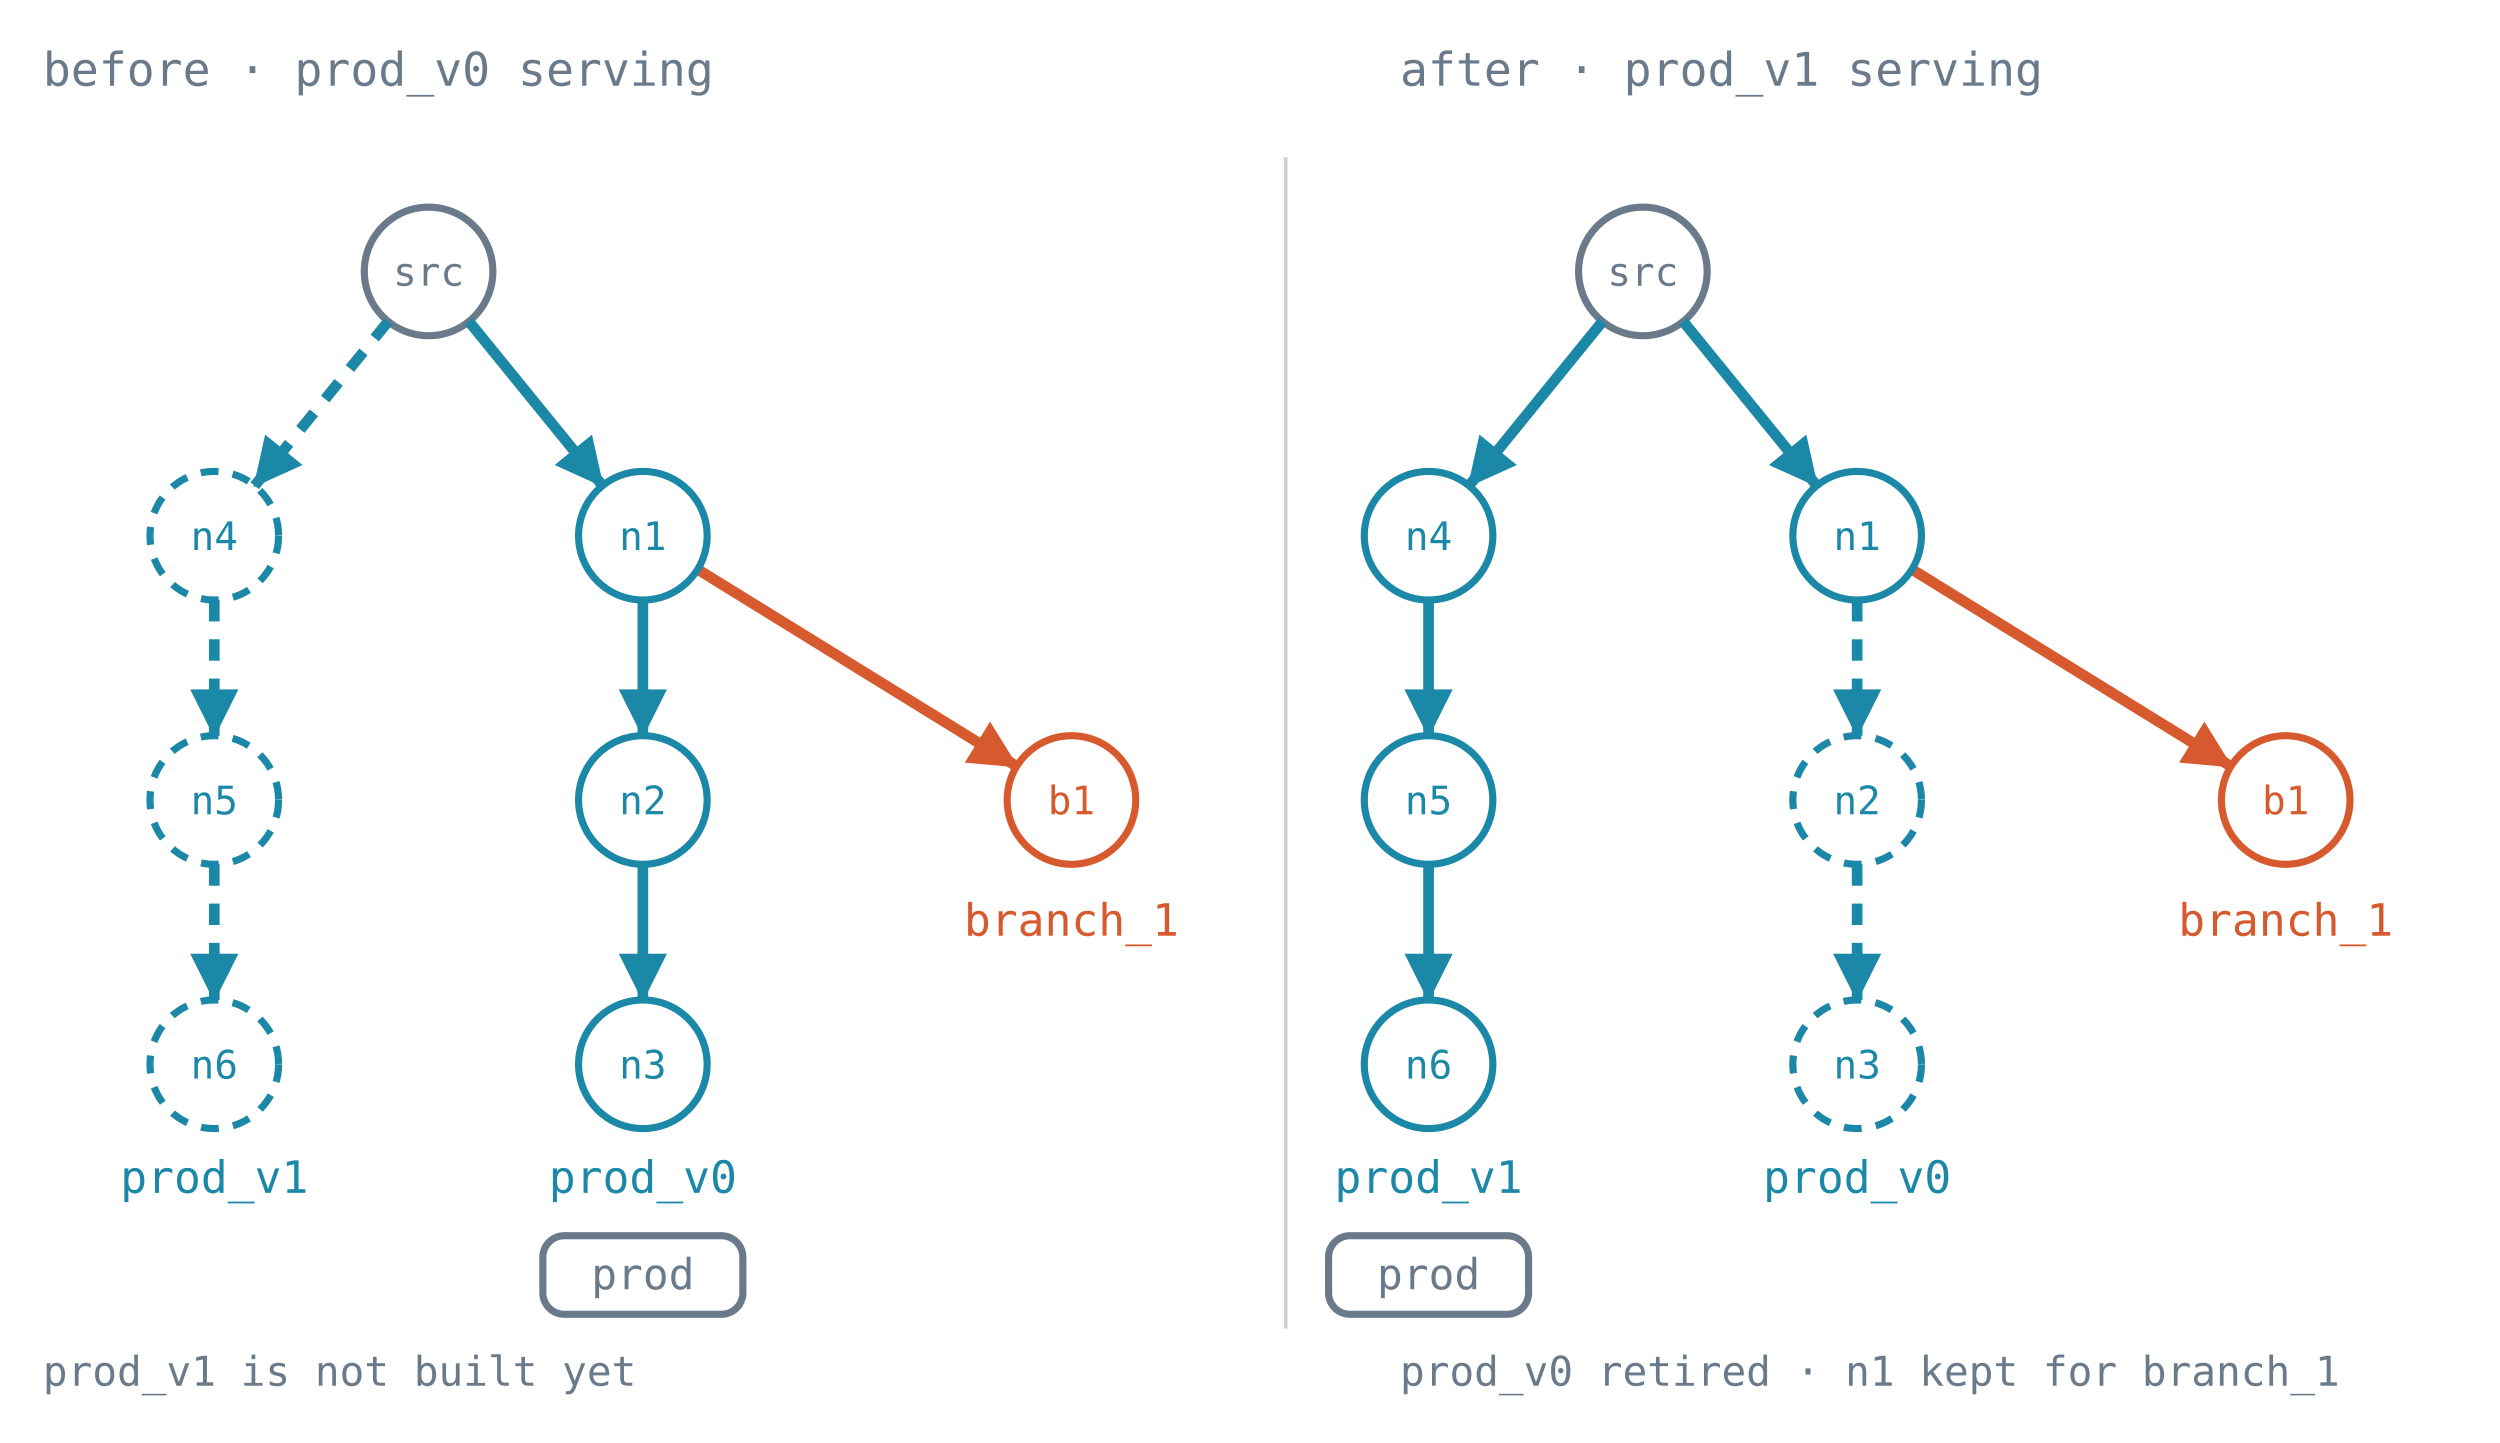
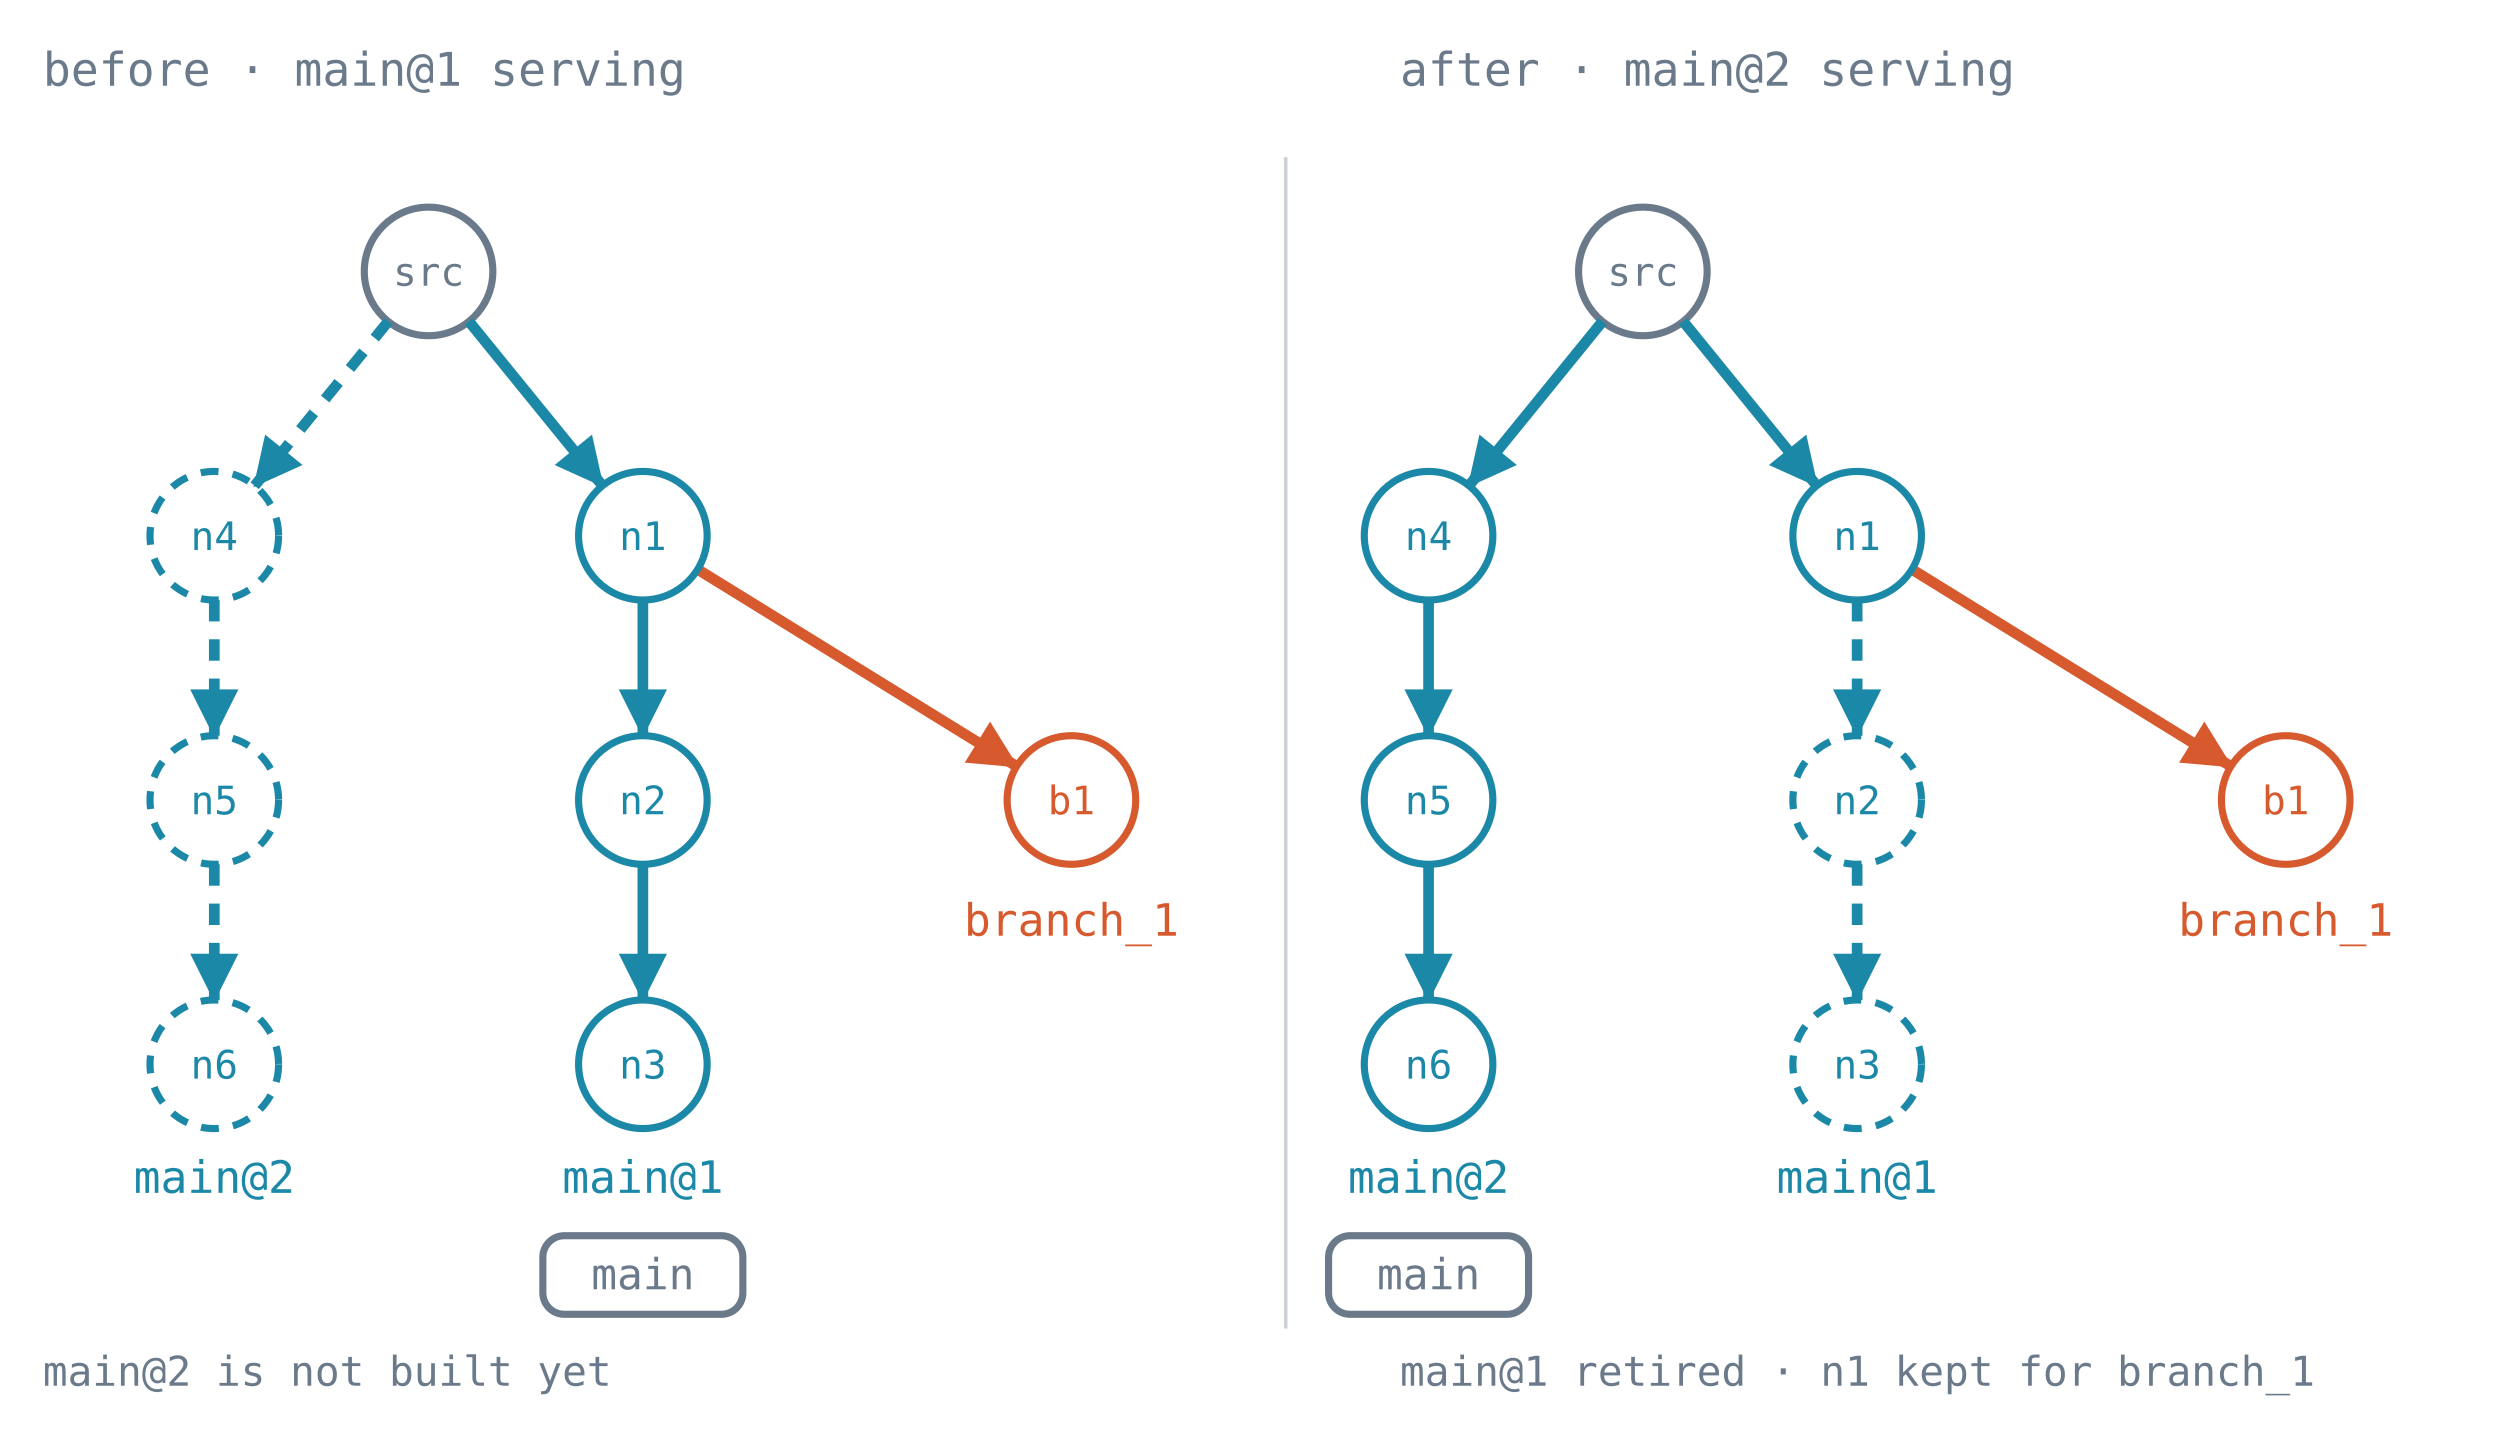
<svg xmlns="http://www.w3.org/2000/svg" viewBox="0 0 700 404" width="700" role="img" font-family="ui-monospace, SFMono-Regular, Menlo, Consolas, monospace">
  <defs>
    <marker id="ah-ocean" viewBox="0 0 10 10" refX="9.6" refY="5" markerWidth="4.5" markerHeight="4.5" orient="auto-start-reverse">
      <path d="M0 0 L10 5 L0 10 z" fill="#1C88A7" />
    </marker>
    <marker id="ah-ember" viewBox="0 0 10 10" refX="9.6" refY="5" markerWidth="4.5" markerHeight="4.5" orient="auto-start-reverse">
      <path d="M0 0 L10 5 L0 10 z" fill="#D75A2E" />
    </marker>
  </defs>
-   <text x="12" y="24" font-size="13" fill="#6B7A8A">before · prod_v0 serving</text>
+   <text x="12" y="24" font-size="13" fill="#6B7A8A">before · main@1 serving</text>
  <circle cx="120" cy="76" r="18" stroke="#6B7A8A" stroke-width="2" fill="none" />
  <text x="120" y="80" font-size="11" fill="#6B7A8A" text-anchor="middle">src</text>
  <path d="M108.7 90 L71.3 136" stroke="#1C88A7" stroke-width="3" fill="none" stroke-dasharray="6 5" marker-end="url(#ah-ocean)" />
  <path d="M131.3 90 L168.7 136" stroke="#1C88A7" stroke-width="3" fill="none" marker-end="url(#ah-ocean)" />
  <path d="M60 168 V206" stroke="#1C88A7" stroke-width="3" fill="none" stroke-dasharray="6 5" marker-end="url(#ah-ocean)" />
  <path d="M60 242 V280" stroke="#1C88A7" stroke-width="3" fill="none" stroke-dasharray="6 5" marker-end="url(#ah-ocean)" />
  <circle cx="60" cy="150" r="18" stroke="#1C88A7" stroke-width="2" fill="none" stroke-dasharray="5 4" />
  <text x="60" y="154" font-size="11" fill="#1C88A7" text-anchor="middle">n4</text>
  <circle cx="60" cy="224" r="18" stroke="#1C88A7" stroke-width="2" fill="none" stroke-dasharray="5 4" />
  <text x="60" y="228" font-size="11" fill="#1C88A7" text-anchor="middle">n5</text>
  <circle cx="60" cy="298" r="18" stroke="#1C88A7" stroke-width="2" fill="none" stroke-dasharray="5 4" />
  <text x="60" y="302" font-size="11" fill="#1C88A7" text-anchor="middle">n6</text>
-   <text x="60" y="334" font-size="12.5" fill="#1C88A7" text-anchor="middle">prod_v1</text>
+   <text x="60" y="334" font-size="12.5" fill="#1C88A7" text-anchor="middle">main@2</text>
  <path d="M180 168 V206" stroke="#1C88A7" stroke-width="3" fill="none" marker-end="url(#ah-ocean)" />
  <path d="M180 242 V280" stroke="#1C88A7" stroke-width="3" fill="none" marker-end="url(#ah-ocean)" />
  <path d="M195.3 159.4 L284.7 214.6" stroke="#D75A2E" stroke-width="3" fill="none" marker-end="url(#ah-ember)" />
  <circle cx="180" cy="150" r="18" stroke="#1C88A7" stroke-width="2" fill="none" />
  <text x="180" y="154" font-size="11" fill="#1C88A7" text-anchor="middle">n1</text>
  <circle cx="180" cy="224" r="18" stroke="#1C88A7" stroke-width="2" fill="none" />
  <text x="180" y="228" font-size="11" fill="#1C88A7" text-anchor="middle">n2</text>
  <circle cx="180" cy="298" r="18" stroke="#1C88A7" stroke-width="2" fill="none" />
  <text x="180" y="302" font-size="11" fill="#1C88A7" text-anchor="middle">n3</text>
-   <text x="180" y="334" font-size="12.5" fill="#1C88A7" text-anchor="middle">prod_v0</text>
+   <text x="180" y="334" font-size="12.5" fill="#1C88A7" text-anchor="middle">main@1</text>
  <rect x="152" y="346" width="56" height="22" rx="6" stroke="#6B7A8A" stroke-width="2" fill="none" />
-   <text x="180" y="361" font-size="12" fill="#6B7A8A" text-anchor="middle">prod</text>
+   <text x="180" y="361" font-size="12" fill="#6B7A8A" text-anchor="middle">main</text>
  <circle cx="300" cy="224" r="18" stroke="#D75A2E" stroke-width="2" fill="none" />
  <text x="300" y="228" font-size="11" fill="#D75A2E" text-anchor="middle">b1</text>
  <text x="300" y="262" font-size="12.5" fill="#D75A2E" text-anchor="middle">branch_1</text>
-   <text x="12" y="388" font-size="11.5" fill="#6B7A8A">prod_v1 is not built yet</text>
+   <text x="12" y="388" font-size="11.5" fill="#6B7A8A">main@2 is not built yet</text>
  <path d="M360 44 V372" stroke="#6B7A8A" stroke-width="1" fill="none" opacity="0.35" />
-   <text x="392" y="24" font-size="13" fill="#6B7A8A">after · prod_v1 serving</text>
+   <text x="392" y="24" font-size="13" fill="#6B7A8A">after · main@2 serving</text>
  <circle cx="460" cy="76" r="18" stroke="#6B7A8A" stroke-width="2" fill="none" />
  <text x="460" y="80" font-size="11" fill="#6B7A8A" text-anchor="middle">src</text>
  <path d="M448.7 90 L411.3 136" stroke="#1C88A7" stroke-width="3" fill="none" marker-end="url(#ah-ocean)" />
  <path d="M471.3 90 L508.7 136" stroke="#1C88A7" stroke-width="3" fill="none" marker-end="url(#ah-ocean)" />
  <path d="M400 168 V206" stroke="#1C88A7" stroke-width="3" fill="none" marker-end="url(#ah-ocean)" />
  <path d="M400 242 V280" stroke="#1C88A7" stroke-width="3" fill="none" marker-end="url(#ah-ocean)" />
  <circle cx="400" cy="150" r="18" stroke="#1C88A7" stroke-width="2" fill="none" />
  <text x="400" y="154" font-size="11" fill="#1C88A7" text-anchor="middle">n4</text>
  <circle cx="400" cy="224" r="18" stroke="#1C88A7" stroke-width="2" fill="none" />
  <text x="400" y="228" font-size="11" fill="#1C88A7" text-anchor="middle">n5</text>
  <circle cx="400" cy="298" r="18" stroke="#1C88A7" stroke-width="2" fill="none" />
  <text x="400" y="302" font-size="11" fill="#1C88A7" text-anchor="middle">n6</text>
-   <text x="400" y="334" font-size="12.5" fill="#1C88A7" text-anchor="middle">prod_v1</text>
+   <text x="400" y="334" font-size="12.5" fill="#1C88A7" text-anchor="middle">main@2</text>
  <rect x="372" y="346" width="56" height="22" rx="6" stroke="#6B7A8A" stroke-width="2" fill="none" />
-   <text x="400" y="361" font-size="12" fill="#6B7A8A" text-anchor="middle">prod</text>
+   <text x="400" y="361" font-size="12" fill="#6B7A8A" text-anchor="middle">main</text>
  <path d="M520 168 V206" stroke="#1C88A7" stroke-width="3" fill="none" stroke-dasharray="6 5" marker-end="url(#ah-ocean)" />
  <path d="M520 242 V280" stroke="#1C88A7" stroke-width="3" fill="none" stroke-dasharray="6 5" marker-end="url(#ah-ocean)" />
  <path d="M535.3 159.4 L624.7 214.6" stroke="#D75A2E" stroke-width="3" fill="none" marker-end="url(#ah-ember)" />
  <circle cx="520" cy="150" r="18" stroke="#1C88A7" stroke-width="2" fill="none" />
  <text x="520" y="154" font-size="11" fill="#1C88A7" text-anchor="middle">n1</text>
  <circle cx="520" cy="224" r="18" stroke="#1C88A7" stroke-width="2" fill="none" stroke-dasharray="5 4" />
  <text x="520" y="228" font-size="11" fill="#1C88A7" text-anchor="middle">n2</text>
  <circle cx="520" cy="298" r="18" stroke="#1C88A7" stroke-width="2" fill="none" stroke-dasharray="5 4" />
  <text x="520" y="302" font-size="11" fill="#1C88A7" text-anchor="middle">n3</text>
-   <text x="520" y="334" font-size="12.5" fill="#1C88A7" text-anchor="middle">prod_v0</text>
+   <text x="520" y="334" font-size="12.5" fill="#1C88A7" text-anchor="middle">main@1</text>
  <circle cx="640" cy="224" r="18" stroke="#D75A2E" stroke-width="2" fill="none" />
  <text x="640" y="228" font-size="11" fill="#D75A2E" text-anchor="middle">b1</text>
  <text x="640" y="262" font-size="12.5" fill="#D75A2E" text-anchor="middle">branch_1</text>
-   <text x="392" y="388" font-size="11.5" fill="#6B7A8A">prod_v0 retired · n1 kept for branch_1</text>
+   <text x="392" y="388" font-size="11.5" fill="#6B7A8A">main@1 retired · n1 kept for branch_1</text>
</svg>
